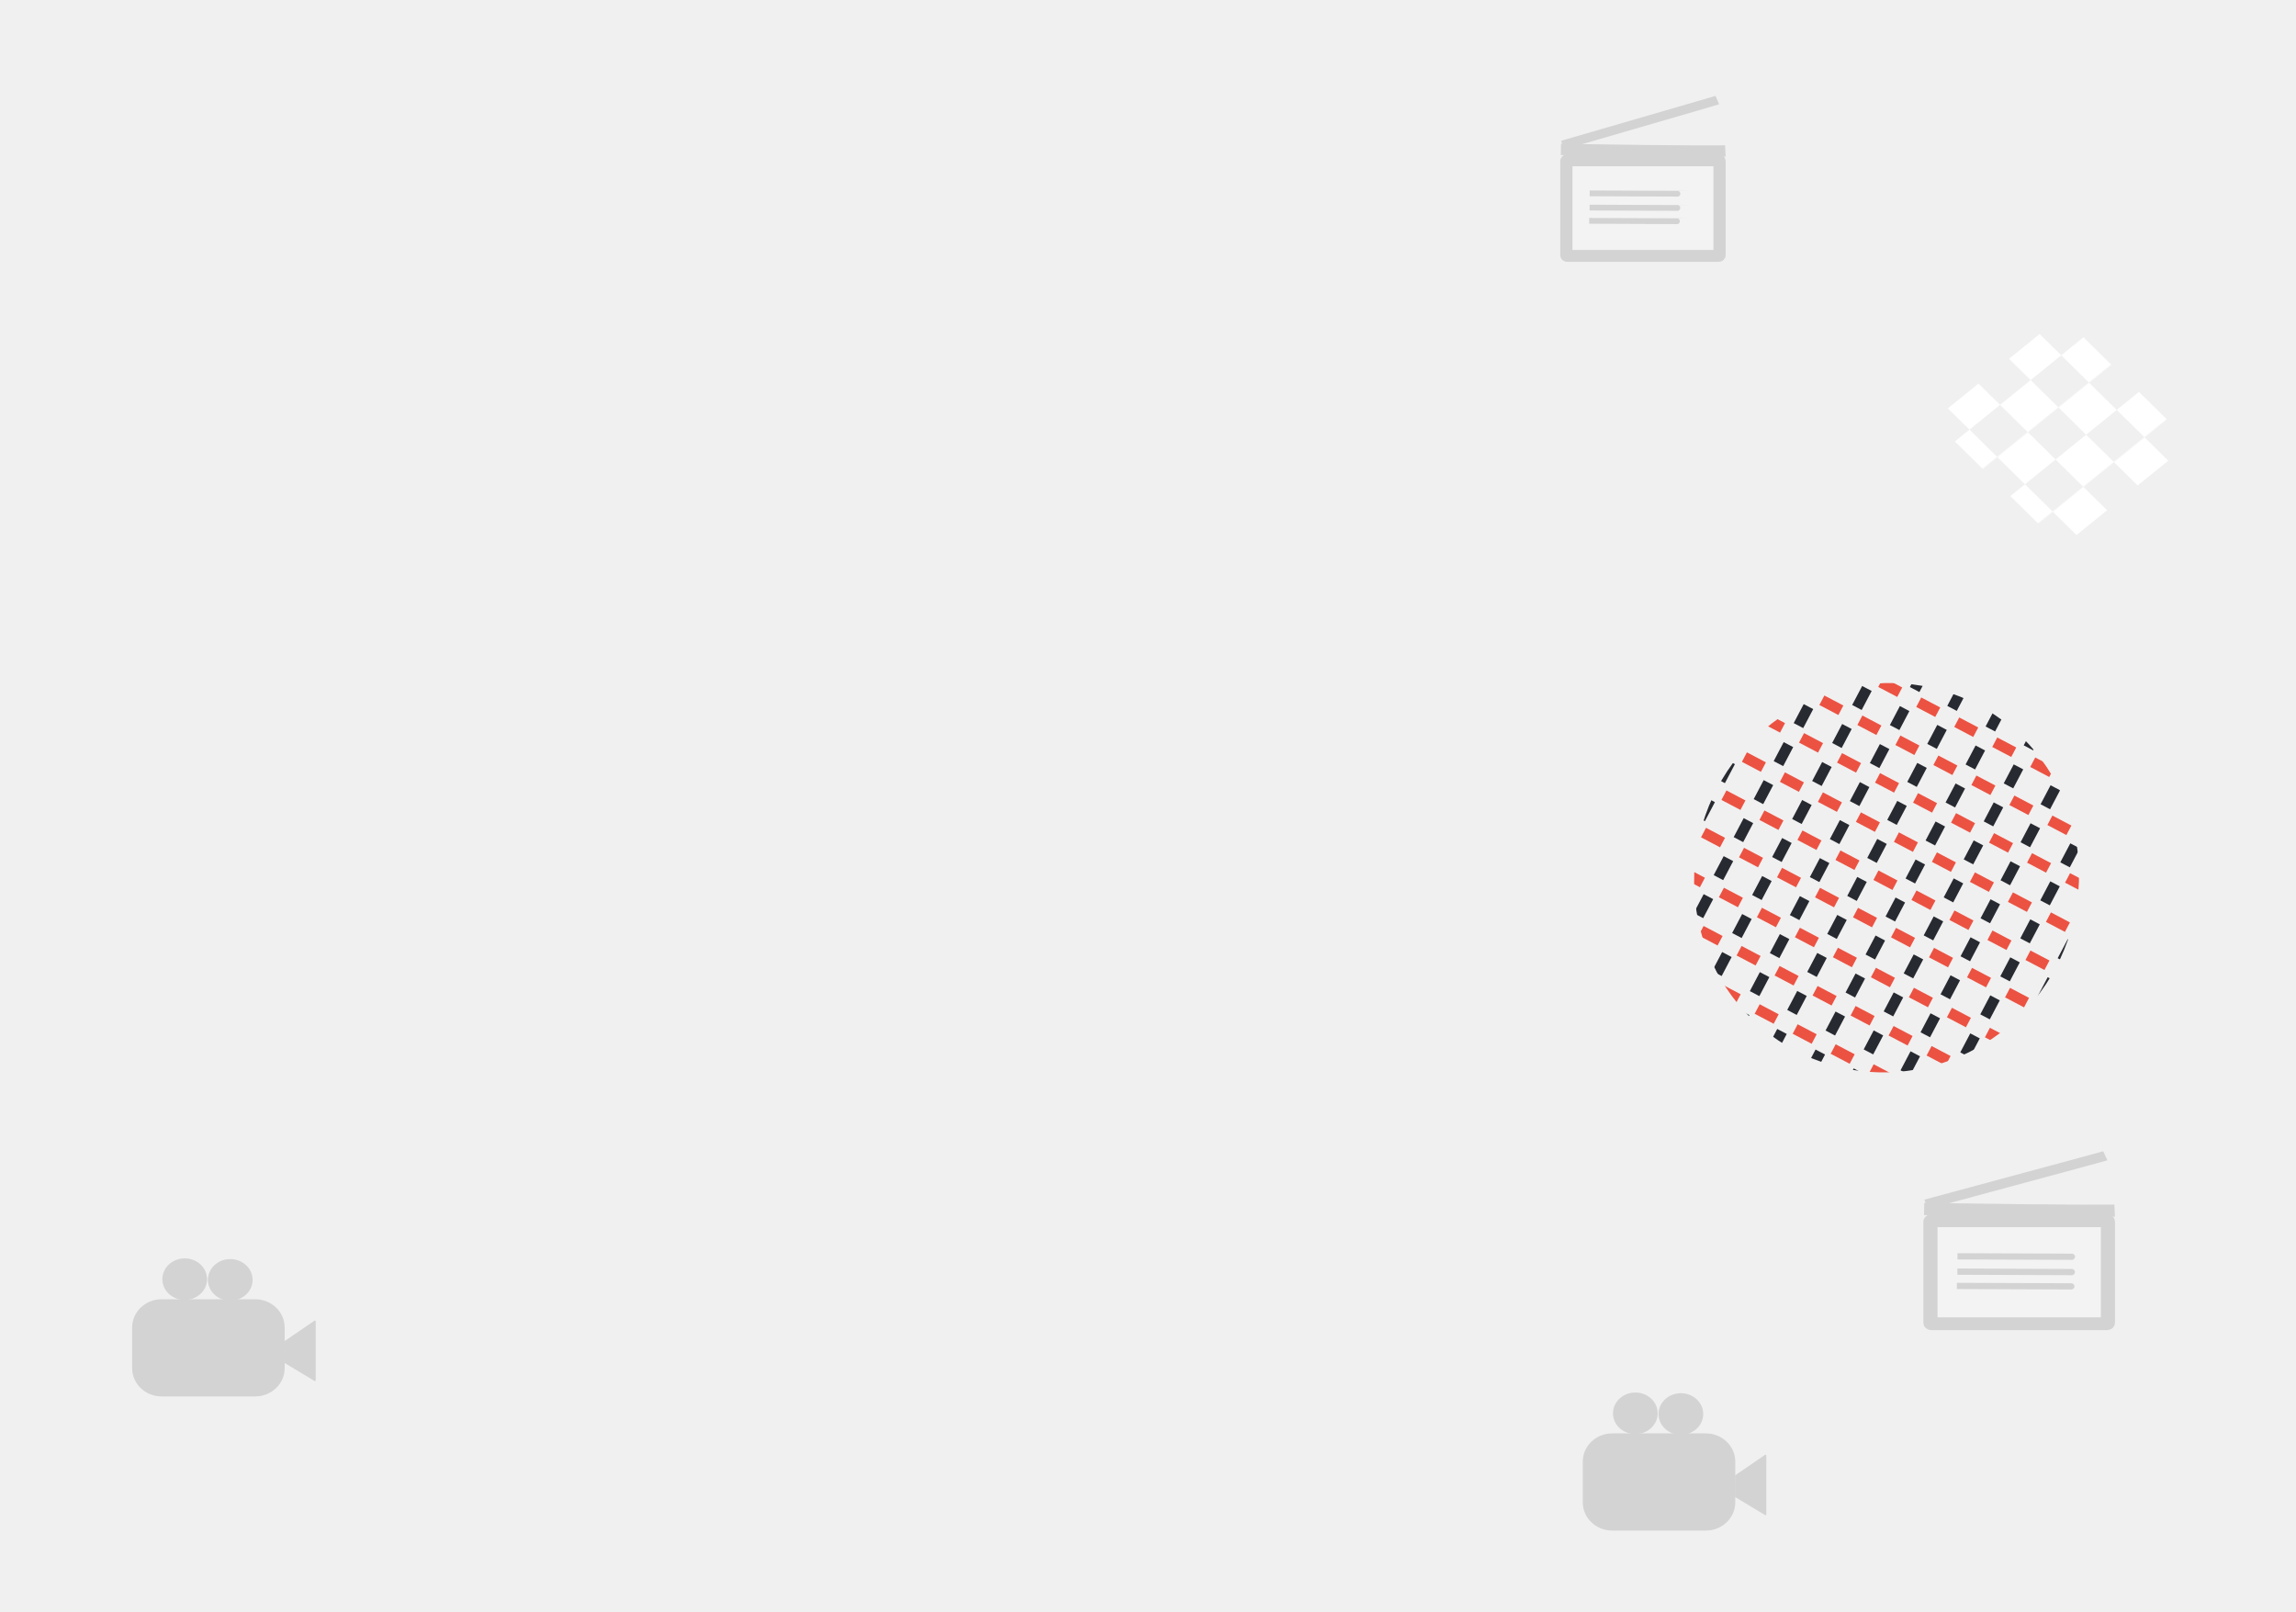
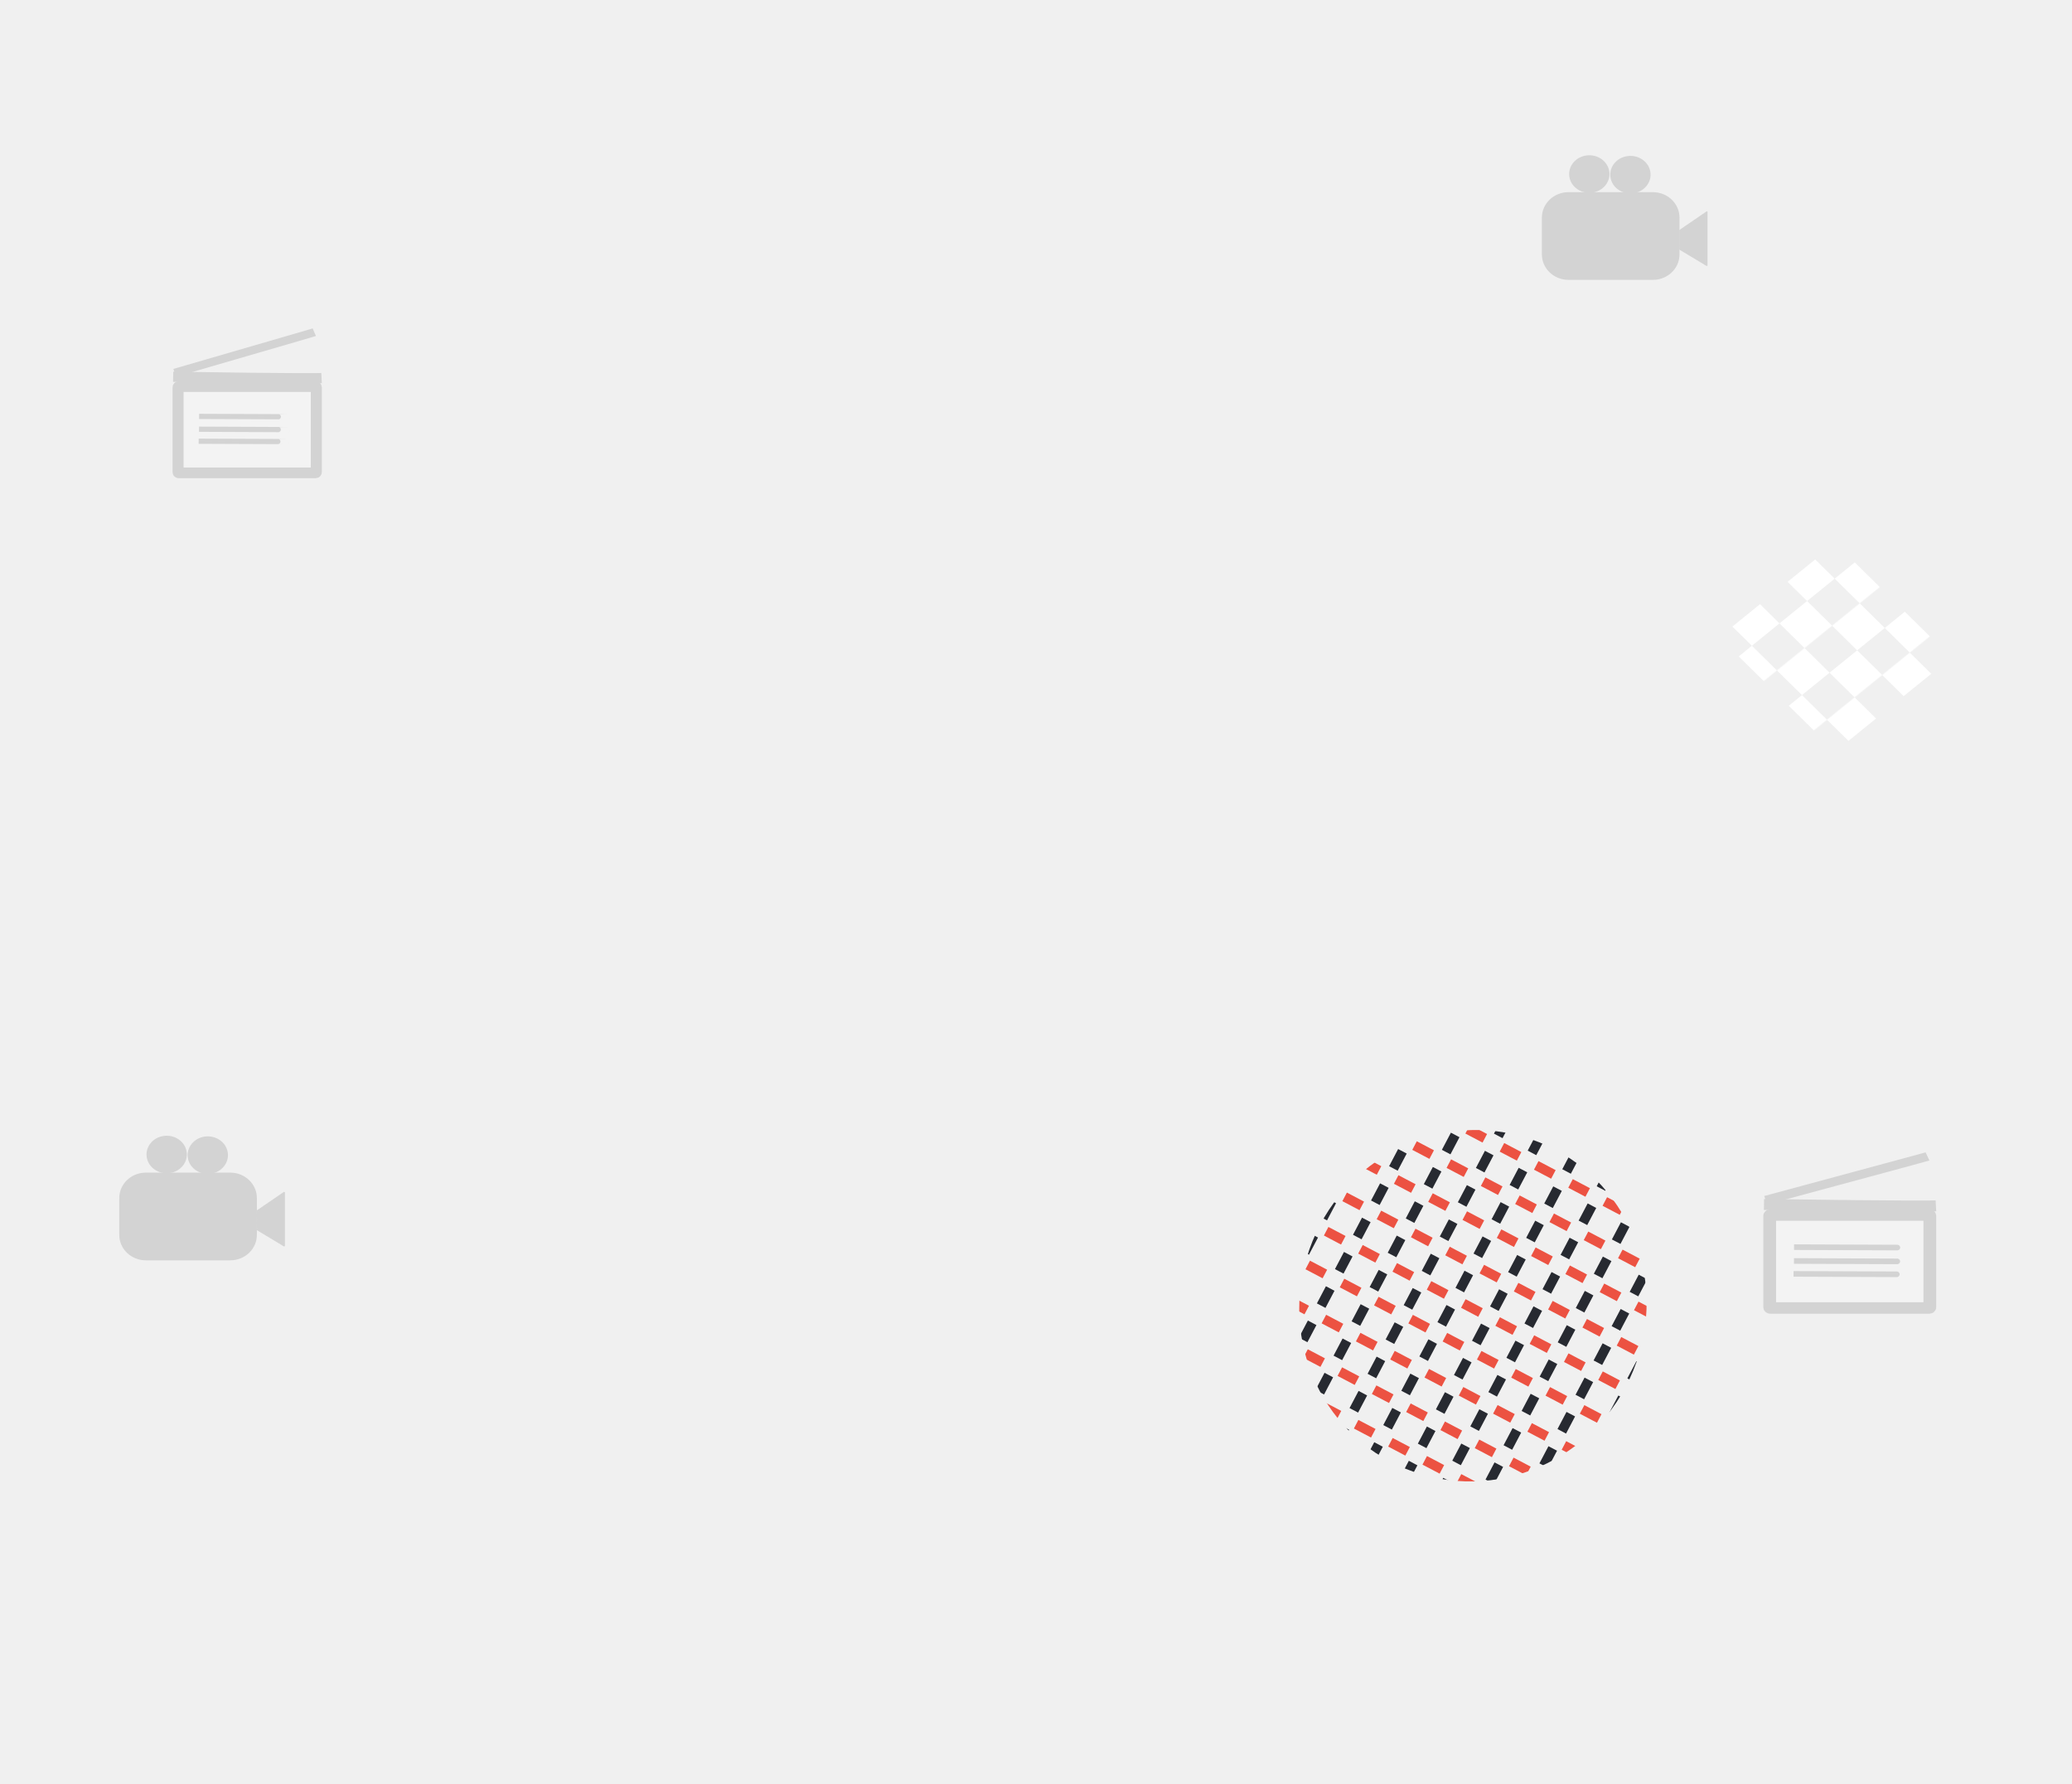
- <svg xmlns="http://www.w3.org/2000/svg" xmlns:xlink="http://www.w3.org/1999/xlink" width="352mm" height="247mm" viewBox="0 0 352 247" version="1.1" id="svg8471">
+ <svg xmlns="http://www.w3.org/2000/svg" xmlns:xlink="http://www.w3.org/1999/xlink" width="352mm" height="303mm" viewBox="0 0 352 303" version="1.1" id="svg8471">
  <defs id="defs8468">
-     <pattern xlink:href="#Checkerboardwhite" id="pattern2939" patternTransform="matrix(5.96903,7.5944577e-8,-1.7388119e-8,6.034527,111.4775,-214.2209)" />
+     <pattern xlink:href="#Checkerboardwhite" id="pattern2939" patternTransform="matrix(5.96903,7.5944578e-8,-1.7388119e-8,6.034527,142.9975,-179.7464)" />
    <pattern patternUnits="userSpaceOnUse" width="2" height="2" patternTransform="translate(0,0) scale(10,10)" id="Checkerboardwhite">
      <rect style="fill:white;stroke:none" x="0" y="0" width="1" height="1" id="rect2036" />
      <rect style="fill:white;stroke:none" x="1" y="1" width="1" height="1" id="rect2038" />
    </pattern>
    <mask maskUnits="userSpaceOnUse" id="mask24985">
      <path style="display:inline;fill:#fffcfb;stroke:#000000;stroke-width:0.429;paint-order:fill markers stroke" d="M 78.096,122.327 A 23.259,23.663 0 0 1 58.211,148.974 23.259,23.663 0 0 1 32.01,128.756 23.259,23.663 0 0 1 51.871,102.091 23.259,23.663 0 0 1 78.091,122.284" id="path24987" />
    </mask>
    <mask maskUnits="userSpaceOnUse" id="mask43804">
      <path style="fill:#f3f3f3;fill-opacity:1;stroke:#d3d3d3;stroke-width:1.197;stroke-linejoin:bevel;stroke-dasharray:none;stroke-dashoffset:0;stroke-opacity:1;paint-order:fill markers stroke" id="path43806" d="m 247.508,41.237 a 11.693,14.573 0 0 1 -9.997,16.411 11.693,14.573 0 0 1 -13.172,-12.452 11.693,14.573 0 0 1 9.985,-16.423 11.693,14.573 0 0 1 13.181,12.437" />
    </mask>
    <mask maskUnits="userSpaceOnUse" id="mask43804-8">
      <path style="fill:#f3f3f3;fill-opacity:1;stroke:#d3d3d3;stroke-width:1.197;stroke-linejoin:bevel;stroke-dasharray:none;stroke-dashoffset:0;stroke-opacity:1;paint-order:fill markers stroke" id="path43806-8" d="m 247.508,41.237 a 11.693,14.573 0 0 1 -9.997,16.411 11.693,14.573 0 0 1 -13.172,-12.452 11.693,14.573 0 0 1 9.985,-16.423 11.693,14.573 0 0 1 13.181,12.437" />
    </mask>
    <mask maskUnits="userSpaceOnUse" id="mask3819">
      <path style="fill:#ffffff;stroke:#ec5242;stroke-width:0;stroke-dasharray:none;stroke-dashoffset:0;stroke-opacity:1" id="path3821" d="M 250.161,39.487 A 29.371,29.964 0 0 1 225.453,73.508 29.371,29.964 0 0 1 192.065,48.356 29.371,29.964 0 0 1 216.667,14.254 29.371,29.964 0 0 1 250.133,39.298" />
    </mask>
  </defs>
  <g id="layer1" style="display:inline">
    <g id="g41847" transform="matrix(0.6665914,0,0,0.6386767,-33.88708,172.6445)">
      <rect style="fill:#d3d3d3;fill-opacity:1;stroke:#d3d3d3;stroke-width:0.539;stroke-linejoin:bevel;stroke-dasharray:none;stroke-dashoffset:0;stroke-opacity:1;paint-order:fill markers stroke" id="rect40151" width="34.534" height="22.784" x="81.5" y="41.79" ry="6.504" />
      <path style="fill:#d3d3d3;fill-opacity:1;stroke:#d3d3d3;stroke-width:0.539;stroke-linejoin:bevel;stroke-dasharray:none;stroke-dashoffset:0;stroke-opacity:1;paint-order:fill markers stroke" id="path40205" d="m 98.144,36.063 a 4.871,4.722 0 0 1 -4.164,5.317 4.871,4.722 0 0 1 -5.487,-4.034 4.871,4.722 0 0 1 4.159,-5.321 4.871,4.722 0 0 1 5.491,4.029" />
      <path style="display:inline;fill:#d3d3d3;fill-opacity:1;stroke:#d3d3d3;stroke-width:0.539;stroke-linejoin:bevel;stroke-dasharray:none;stroke-dashoffset:0;stroke-opacity:1;paint-order:fill markers stroke" id="path40205-7" d="m 108.62,36.229 a 4.871,4.722 0 0 1 -4.164,5.317 4.871,4.722 0 0 1 -5.487,-4.034 4.871,4.722 0 0 1 4.159,-5.321 4.871,4.722 0 0 1 5.491,4.029" />
      <path id="rect40239" style="fill:#d3d3d3;stroke:#d3d3d3;stroke-width:0.278;stroke-linejoin:bevel;paint-order:fill markers stroke" d="m 116.392,51.667 6.916,-4.937 v 14.322 l -6.928,-4.347 z" />
    </g>
-     <g id="g43172" transform="matrix(0.7203603,0,0,0.7000411,187.093,-34.91946)">
+     <g id="g43172" transform="matrix(0.7203603,0,0,0.7000411,-22.79483,6.163406)">
      <rect style="fill:#f3f3f3;fill-opacity:1;stroke:#d3d3d3;stroke-width:2.597;stroke-linejoin:bevel;stroke-dasharray:none;stroke-dashoffset:0;stroke-opacity:1;paint-order:fill markers stroke" id="rect42575" width="32.599" height="20.929" x="73.639" y="84.99" ry="0.151" />
      <path style="fill:#f3f3f3;fill-opacity:1;stroke:#d3d3d3;stroke-width:1.992;stroke-linejoin:bevel;stroke-dasharray:none;stroke-dashoffset:0;stroke-opacity:1;paint-order:fill markers stroke" d="M 72.818,81.658 C 105.405,71.947 105.764,71.795 105.764,71.795" id="path43017" />
      <path style="display:inline;fill:#f3f3f3;fill-opacity:1;stroke:#d3d3d3;stroke-width:2.471;stroke-linejoin:bevel;stroke-dasharray:none;stroke-dashoffset:0;stroke-opacity:1;paint-order:fill markers stroke" d="m 72.479,82.609 c 31.134,0.506 35,0.317 35,0.317" id="path43017-6" />
      <path style="fill:#f3f3f3;fill-opacity:1;stroke:#d3d3d3;stroke-width:1.266;stroke-linejoin:bevel;stroke-dasharray:none;stroke-dashoffset:0;stroke-opacity:1;paint-order:fill markers stroke" d="m 78.601,92.222 c 21.373,0.091 21.295,0.091 21.295,0.091" id="path43059" />
      <path style="display:inline;fill:#f3f3f3;fill-opacity:1;stroke:#d3d3d3;stroke-width:1.266;stroke-linejoin:bevel;stroke-dasharray:none;stroke-dashoffset:0;stroke-opacity:1;paint-order:fill markers stroke" d="m 78.582,95.335 c 21.373,0.091 21.295,0.091 21.295,0.091" id="path43059-7" />
      <path style="display:inline;fill:#f3f3f3;fill-opacity:1;stroke:#d3d3d3;stroke-width:1.266;stroke-linejoin:bevel;stroke-dasharray:none;stroke-dashoffset:0;stroke-opacity:1;paint-order:fill markers stroke" d="m 78.494,98.241 c 21.373,0.091 21.295,0.091 21.295,0.091" id="path43059-3" />
    </g>
-     <g id="g43172-6" style="display:inline" transform="matrix(0.8345501,0,0,0.7543657,234.5021,123.0127)">
-       <rect style="fill:#f3f3f3;fill-opacity:1;stroke:#d3d3d3;stroke-width:2.597;stroke-linejoin:bevel;stroke-dasharray:none;stroke-dashoffset:0;stroke-opacity:1;paint-order:fill markers stroke" id="rect42575-5" width="32.599" height="20.929" x="73.639" y="84.99" ry="0.151" />
-       <path style="fill:#f3f3f3;fill-opacity:1;stroke:#d3d3d3;stroke-width:1.992;stroke-linejoin:bevel;stroke-dasharray:none;stroke-dashoffset:0;stroke-opacity:1;paint-order:fill markers stroke" d="M 72.818,81.658 C 105.405,71.947 105.764,71.795 105.764,71.795" id="path43017-63" />
-       <path style="display:inline;fill:#f3f3f3;fill-opacity:1;stroke:#d3d3d3;stroke-width:2.471;stroke-linejoin:bevel;stroke-dasharray:none;stroke-dashoffset:0;stroke-opacity:1;paint-order:fill markers stroke" d="m 72.479,82.609 c 31.134,0.506 35,0.317 35,0.317" id="path43017-6-9" />
-       <path style="fill:#f3f3f3;fill-opacity:1;stroke:#d3d3d3;stroke-width:1.266;stroke-linejoin:bevel;stroke-dasharray:none;stroke-dashoffset:0;stroke-opacity:1;paint-order:fill markers stroke" d="m 78.601,92.222 c 21.373,0.091 21.295,0.091 21.295,0.091" id="path43059-4" />
-       <path style="display:inline;fill:#f3f3f3;fill-opacity:1;stroke:#d3d3d3;stroke-width:1.266;stroke-linejoin:bevel;stroke-dasharray:none;stroke-dashoffset:0;stroke-opacity:1;paint-order:fill markers stroke" d="m 78.582,95.335 c 21.373,0.091 21.295,0.091 21.295,0.091" id="path43059-7-8" />
-       <path style="display:inline;fill:#f3f3f3;fill-opacity:1;stroke:#d3d3d3;stroke-width:1.266;stroke-linejoin:bevel;stroke-dasharray:none;stroke-dashoffset:0;stroke-opacity:1;paint-order:fill markers stroke" d="m 78.494,98.241 c 21.373,0.091 21.295,0.091 21.295,0.091" id="path43059-3-1" />
+     <g id="g43172-6" style="display:inline" transform="matrix(0.8345501,0,0,0.7543657,364.8295,132.5814)">
+       <g id="g1464" transform="translate(-150.5522,12.82009)">
+         <rect style="fill:#f3f3f3;fill-opacity:1;stroke:#d3d3d3;stroke-width:2.597;stroke-linejoin:bevel;stroke-dasharray:none;stroke-dashoffset:0;stroke-opacity:1;paint-order:fill markers stroke" id="rect42575-5" width="32.599" height="20.929" x="73.639" y="84.99" ry="0.151" />
+         <path style="fill:#f3f3f3;fill-opacity:1;stroke:#d3d3d3;stroke-width:1.992;stroke-linejoin:bevel;stroke-dasharray:none;stroke-dashoffset:0;stroke-opacity:1;paint-order:fill markers stroke" d="M 72.818,81.658 C 105.405,71.947 105.764,71.795 105.764,71.795" id="path43017-63" />
+         <path style="display:inline;fill:#f3f3f3;fill-opacity:1;stroke:#d3d3d3;stroke-width:2.471;stroke-linejoin:bevel;stroke-dasharray:none;stroke-dashoffset:0;stroke-opacity:1;paint-order:fill markers stroke" d="m 72.479,82.609 c 31.134,0.506 35,0.317 35,0.317" id="path43017-6-9" />
+         <path style="fill:#f3f3f3;fill-opacity:1;stroke:#d3d3d3;stroke-width:1.266;stroke-linejoin:bevel;stroke-dasharray:none;stroke-dashoffset:0;stroke-opacity:1;paint-order:fill markers stroke" d="m 78.601,92.222 c 21.373,0.091 21.295,0.091 21.295,0.091" id="path43059-4" />
+         <path style="display:inline;fill:#f3f3f3;fill-opacity:1;stroke:#d3d3d3;stroke-width:1.266;stroke-linejoin:bevel;stroke-dasharray:none;stroke-dashoffset:0;stroke-opacity:1;paint-order:fill markers stroke" d="m 78.582,95.335 c 21.373,0.091 21.295,0.091 21.295,0.091" id="path43059-7-8" />
+         <path style="display:inline;fill:#f3f3f3;fill-opacity:1;stroke:#d3d3d3;stroke-width:1.266;stroke-linejoin:bevel;stroke-dasharray:none;stroke-dashoffset:0;stroke-opacity:1;paint-order:fill markers stroke" d="m 78.494,98.241 c 21.373,0.091 21.295,0.091 21.295,0.091" id="path43059-3-1" />
+       </g>
    </g>
-     <g id="g41847-2" transform="matrix(0.6665914,0,0,0.6386767,188.5083,193.2069)" style="display:inline">
+     <g id="g41847-2" transform="matrix(0.6665914,0,0,0.6386767,207.7946,6.119582)" style="display:inline">
      <rect style="fill:#d3d3d3;fill-opacity:1;stroke:#d3d3d3;stroke-width:0.539;stroke-linejoin:bevel;stroke-dasharray:none;stroke-dashoffset:0;stroke-opacity:1;paint-order:fill markers stroke" id="rect40151-9" width="34.534" height="22.784" x="81.5" y="41.79" ry="6.504" />
      <path style="fill:#d3d3d3;fill-opacity:1;stroke:#d3d3d3;stroke-width:0.539;stroke-linejoin:bevel;stroke-dasharray:none;stroke-dashoffset:0;stroke-opacity:1;paint-order:fill markers stroke" id="path40205-3" d="m 98.144,36.063 a 4.871,4.722 0 0 1 -4.164,5.317 4.871,4.722 0 0 1 -5.487,-4.034 4.871,4.722 0 0 1 4.159,-5.321 4.871,4.722 0 0 1 5.491,4.029" />
      <path style="display:inline;fill:#d3d3d3;fill-opacity:1;stroke:#d3d3d3;stroke-width:0.539;stroke-linejoin:bevel;stroke-dasharray:none;stroke-dashoffset:0;stroke-opacity:1;paint-order:fill markers stroke" id="path40205-7-9" d="m 108.62,36.229 a 4.871,4.722 0 0 1 -4.164,5.317 4.871,4.722 0 0 1 -5.487,-4.034 4.871,4.722 0 0 1 4.159,-5.321 4.871,4.722 0 0 1 5.491,4.029" />
      <path id="rect40239-0" style="fill:#d3d3d3;stroke:#d3d3d3;stroke-width:0.278;stroke-linejoin:bevel;paint-order:fill markers stroke" d="m 116.392,51.667 6.916,-4.937 v 14.322 l -6.928,-4.347 z" />
    </g>
-     <rect style="fill:url(#pattern2939);fill-opacity:1;stroke:#d3d3d3;stroke-width:0;stroke-dasharray:none;stroke-opacity:1;paint-order:fill markers stroke" id="rect418" width="27.671" height="25.37" x="238.148" y="-188.432" transform="matrix(0.7126036,0.7015669,-0.7769285,0.6295888,0,0)" />
-     <g id="g3964" transform="rotate(27.7334,71.51869,227.1962)">
+     <rect style="fill:url(#pattern2939);fill-opacity:1;stroke:#d3d3d3;stroke-width:0;stroke-dasharray:none;stroke-opacity:1;paint-order:fill markers stroke" id="rect418" width="27.671" height="25.37" x="269.668" y="-153.957" transform="matrix(0.7126036,0.7015669,-0.7769285,0.6295888,0,0)" />
+     <g id="g3964" transform="rotate(27.7334,-124.6526,191.806)">
      <g id="g3939">
        <g id="g3915">
          <g id="g3813" mask="url(#mask3819)">
            <path style="fill:#ffffff;stroke:#272a31;stroke-width:1.646;stroke-dasharray:3.292;stroke-dashoffset:0" d="m 191.613,12.95 -0.037,72.234" id="path1949" />
            <path style="display:inline;fill:#ffffff;stroke:#272a31;stroke-width:1.646;stroke-dasharray:3.292;stroke-dashoffset:0" d="m 198.304,13.064 -0.037,72.234" id="path1949-9" />
            <path style="display:inline;fill:#ffffff;stroke:#272a31;stroke-width:1.646;stroke-dasharray:3.292;stroke-dashoffset:0" d="m 204.943,13.018 -0.037,72.234" id="path1949-3" />
            <path style="display:inline;fill:#ffffff;stroke:#272a31;stroke-width:1.646;stroke-dasharray:3.292;stroke-dashoffset:0" d="m 211.492,13.052 -0.037,72.234" id="path1949-60" />
            <path style="display:inline;fill:#ffffff;stroke:#272a31;stroke-width:1.646;stroke-dasharray:3.292;stroke-dashoffset:0" d="m 217.909,12.94 -0.037,72.234" id="path1949-62" />
            <path style="display:inline;fill:#ffffff;stroke:#272a31;stroke-width:1.646;stroke-dasharray:3.292;stroke-dashoffset:0" d="m 224.577,12.998 -0.037,72.234" id="path1949-61" />
            <path style="display:inline;fill:#ffffff;stroke:#272a31;stroke-width:1.646;stroke-dasharray:3.292;stroke-dashoffset:0" d="m 231.099,12.841 -0.037,72.234" id="path1949-8" />
            <path style="display:inline;fill:#ffffff;stroke:#272a31;stroke-width:1.646;stroke-dasharray:3.292;stroke-dashoffset:0" d="m 237.589,13.046 -0.037,72.234" id="path1949-7" />
            <path style="display:inline;fill:#ffffff;stroke:#272a31;stroke-width:1.646;stroke-dasharray:3.292;stroke-dashoffset:0" d="m 244.413,12.935 -0.037,72.234" id="path1949-92" />
            <path style="display:inline;fill:#ffffff;stroke:#272a31;stroke-width:1.646;stroke-dasharray:3.292;stroke-dashoffset:0" d="m 250.904,12.96 -0.037,72.234" id="path1949-0" />
            <path style="display:inline;fill:#ffffff;stroke:#ec5242;stroke-width:1.646;stroke-dasharray:3.292;stroke-dashoffset:0;stroke-opacity:1" d="m 255.745,17.789 -72.234,-0.037" id="path1949-6" />
            <path style="display:inline;fill:#ffffff;stroke:#ec5242;stroke-width:1.646;stroke-dasharray:3.292;stroke-dashoffset:0;stroke-opacity:1" d="m 255.63,24.441 -72.234,-0.037" id="path1949-6-7" />
            <path style="display:inline;fill:#ffffff;stroke:#ec5242;stroke-width:1.646;stroke-dasharray:3.292;stroke-dashoffset:0;stroke-opacity:1" d="m 255.553,30.994 -72.234,-0.037" id="path1949-6-5" />
            <path style="display:inline;fill:#ffffff;stroke:#ec5242;stroke-width:1.646;stroke-dasharray:3.292;stroke-dashoffset:0;stroke-opacity:1" d="m 255.757,37.683 -72.234,-0.037" id="path1949-6-3" />
            <path style="display:inline;fill:#ffffff;stroke:#ec5242;stroke-width:1.646;stroke-dasharray:3.292;stroke-dashoffset:0;stroke-opacity:1" d="m 255.697,44.313 -72.234,-0.037" id="path1949-6-56" />
            <path style="display:inline;fill:#ffffff;stroke:#ec5242;stroke-width:1.646;stroke-dasharray:3.292;stroke-dashoffset:0;stroke-opacity:1" d="m 255.591,50.839 -72.234,-0.037" id="path1949-6-2" />
            <path style="display:inline;fill:#ffffff;stroke:#ec5242;stroke-width:1.646;stroke-dasharray:3.292;stroke-dashoffset:0;stroke-opacity:1" d="m 255.711,57.691 -72.234,-0.037" id="path1949-6-9" />
            <path style="display:inline;fill:#ffffff;stroke:#ec5242;stroke-width:1.646;stroke-dasharray:3.292;stroke-dashoffset:0;stroke-opacity:1" d="m 255.68,64.329 -72.234,-0.037" id="path1949-6-1" />
            <path style="display:inline;fill:#ffffff;stroke:#ec5242;stroke-width:1.646;stroke-dasharray:3.292;stroke-dashoffset:0;stroke-opacity:1" d="m 255.706,70.943 -72.234,-0.037" id="path1949-6-27" />
            <path style="display:inline;fill:#ffffff;stroke:#ec5242;stroke-width:1.646;stroke-dasharray:3.292;stroke-dashoffset:0;stroke-opacity:1" d="m 255.568,77.413 -72.234,-0.037" id="path1949-6-0" />
          </g>
        </g>
      </g>
    </g>
  </g>
</svg>
